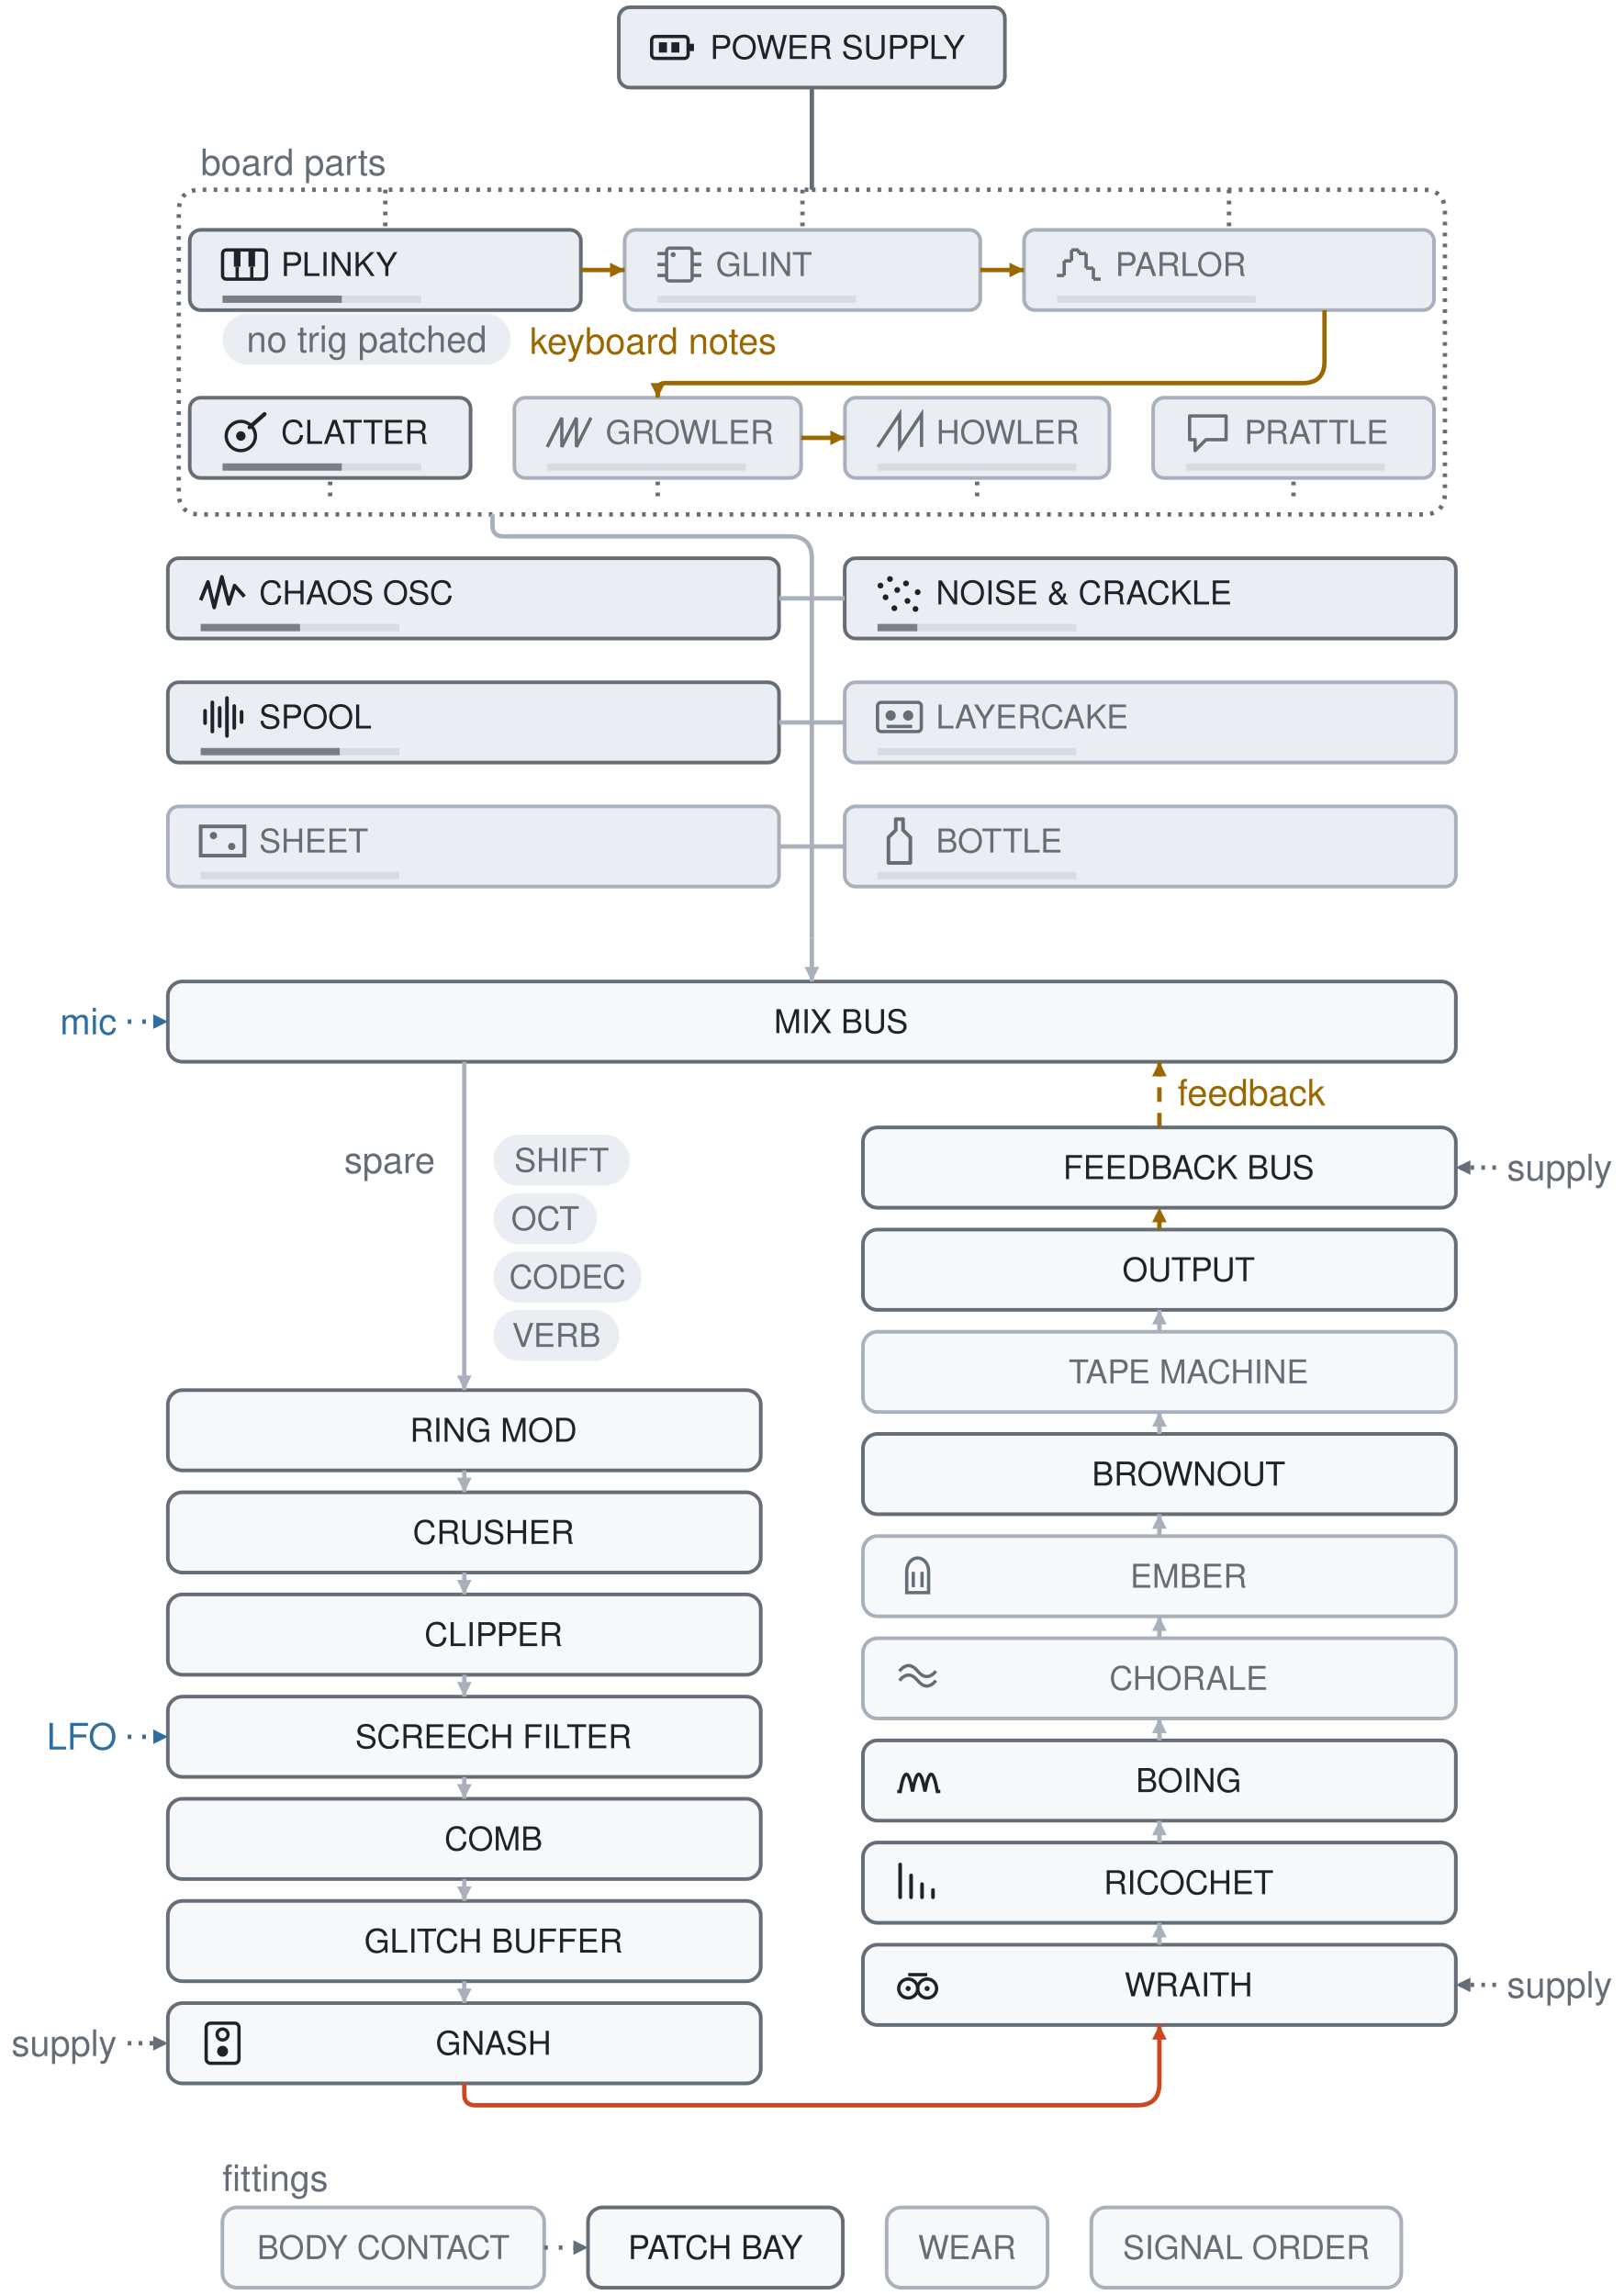
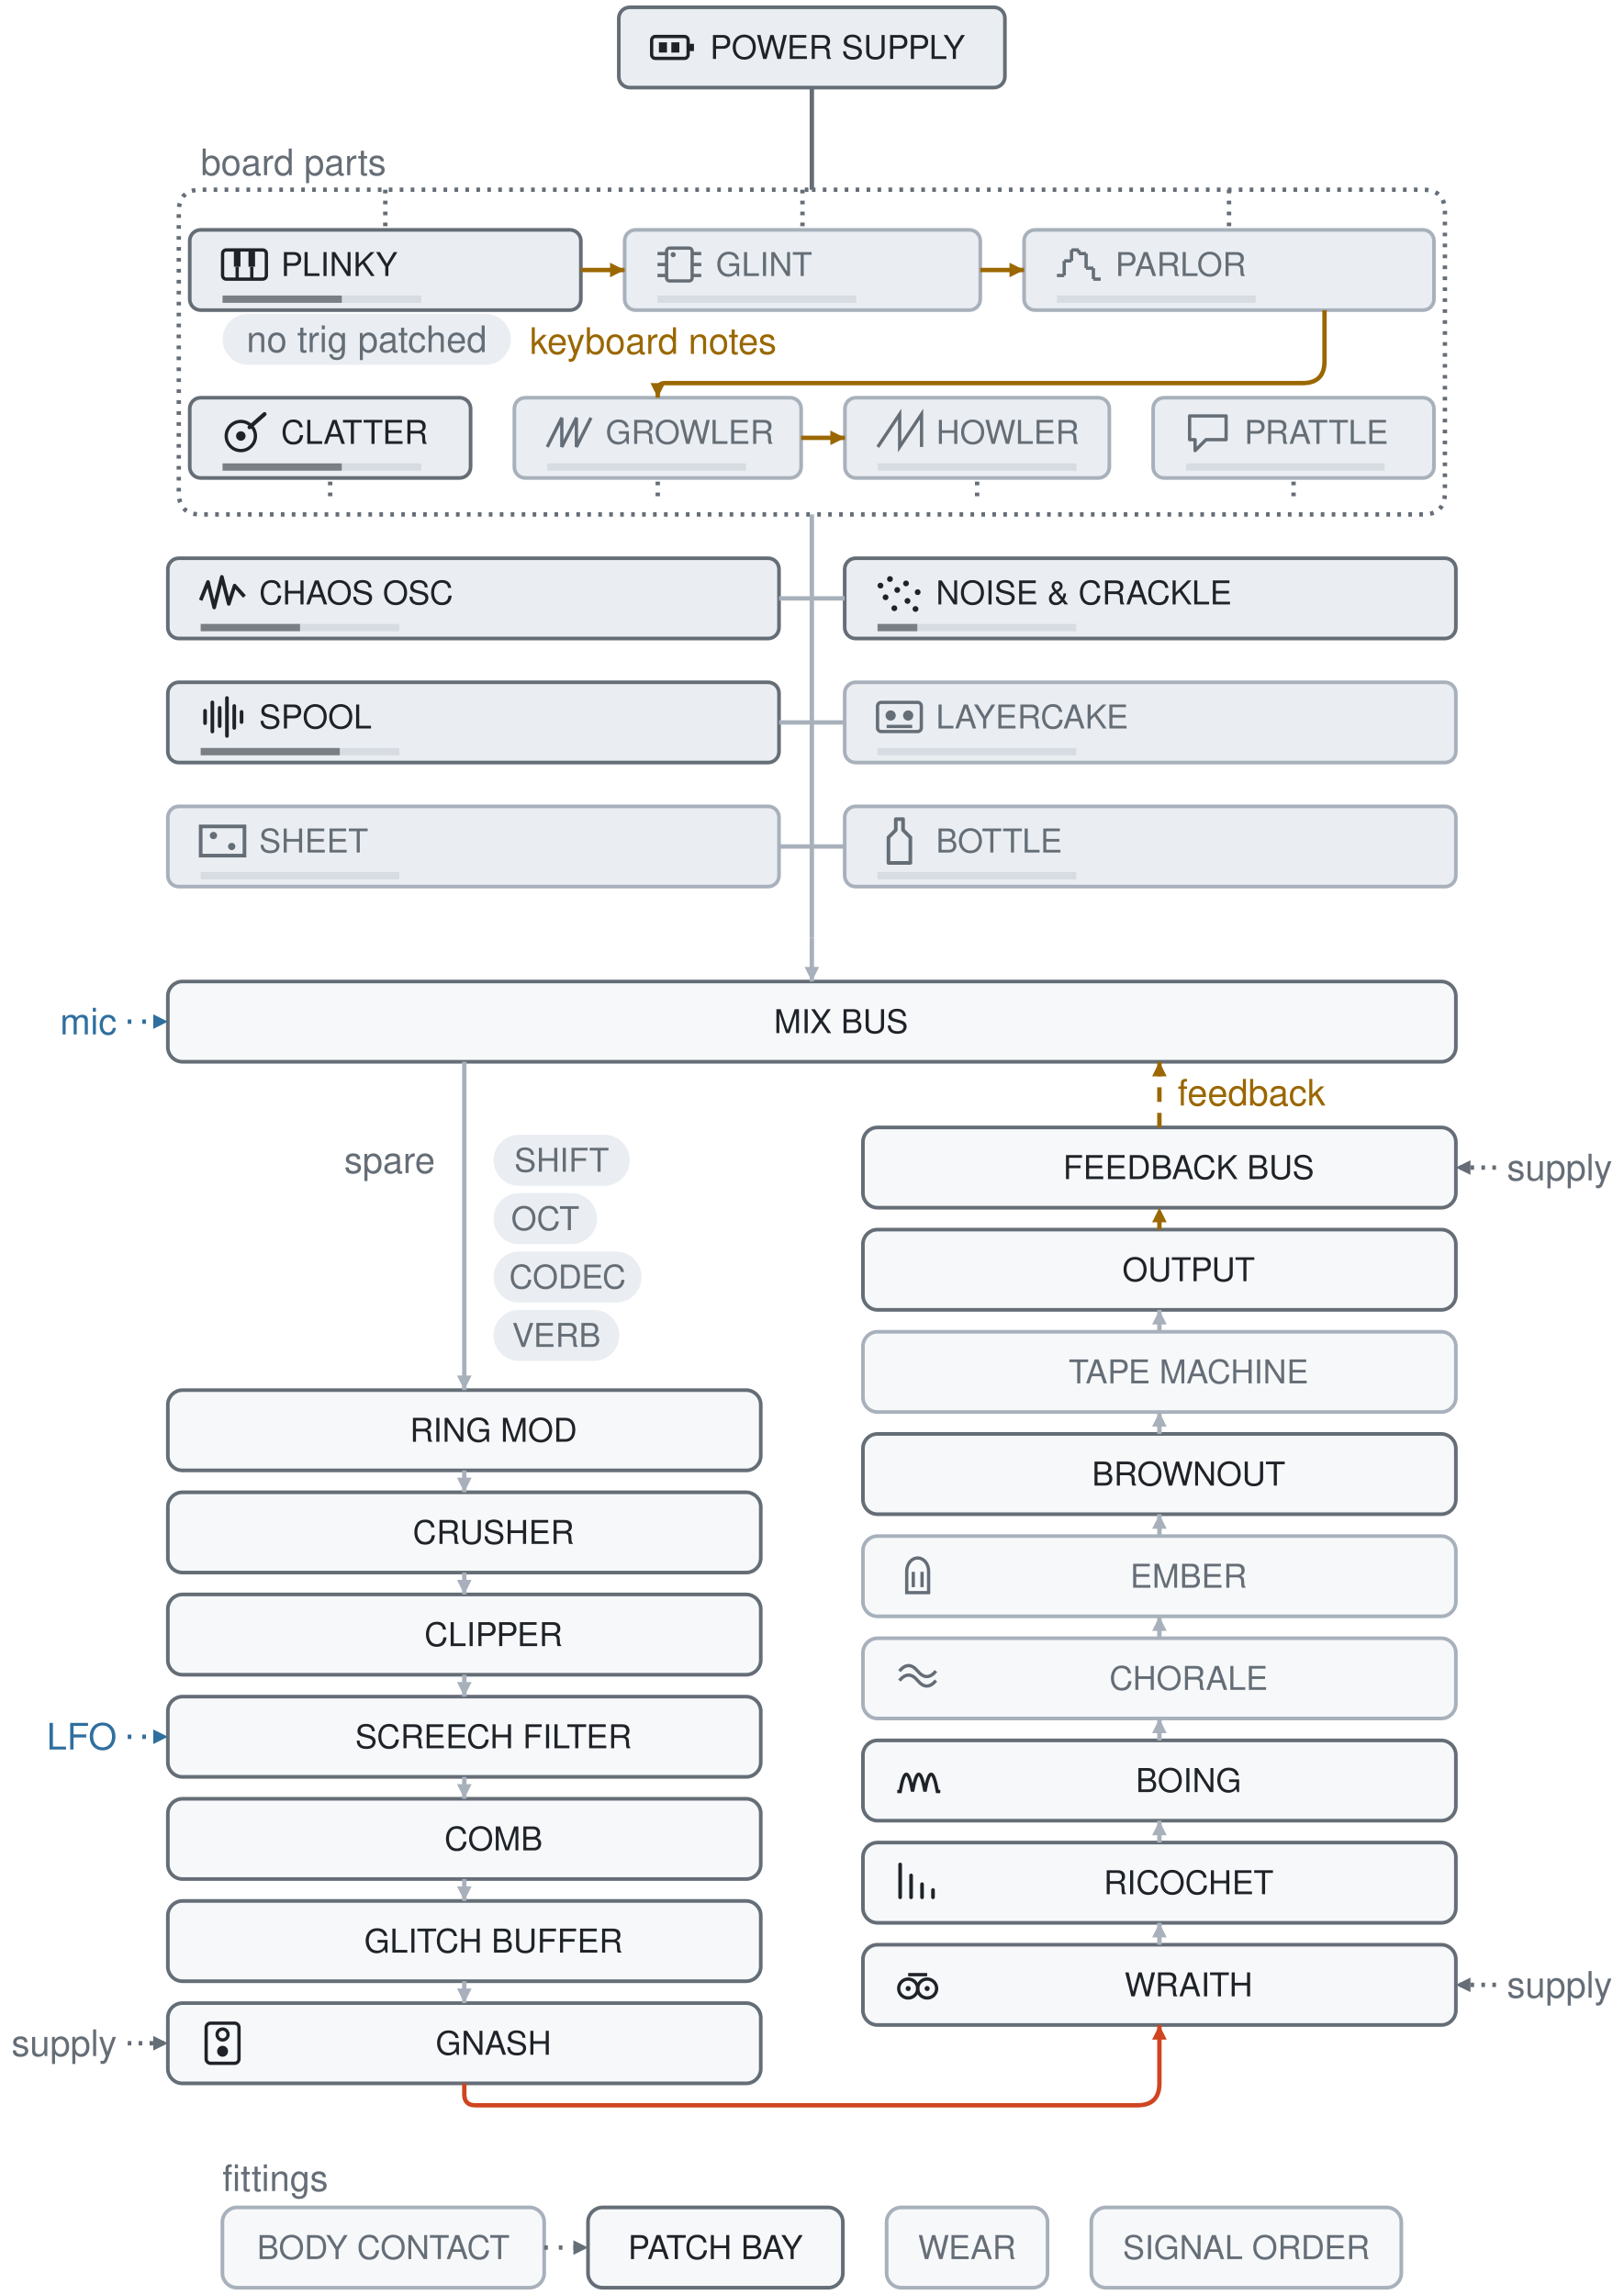
<svg xmlns="http://www.w3.org/2000/svg" viewBox="0 0 445 629" width="445" height="629" font-family="Helvetica, Arial, sans-serif">
  <g class="wire" data-wire="rail">
    <path class="line" d="M222.5 52L390 52Q396 52 396 58L396 135Q396 141 390 141L55 141Q49 141 49 135L49 58Q49 52 55 52L222.5 52" fill="none" stroke="#656d76" stroke-width="1.2" stroke-dasharray="1 2" />
    <path class="head" d="" fill="#656d76" />
  </g>
  <g class="node">
    <text x="55" y="48" fill="#656d76" font-size="10" text-anchor="start">board parts</text>
  </g>
  <g class="node">
    <rect class="box" x="52" y="63" width="107.192" height="22" rx="3" fill="#eaeef2" stroke="#656d76" stroke-width="1" />
    <g class="glyph">
      <rect x="61" y="68.5" width="12" height="8" rx="1" fill="none" stroke="#1f2328" stroke-width="0.9" />
      <path d="M 65 73.1 V 76.5 M 69 73.1 V 76.5" stroke="#1f2328" stroke-width="0.9" />
      <rect x="64.1" y="68.5" width="1.8" height="4.6" fill="#1f2328" />
      <rect x="68.1" y="68.5" width="1.8" height="4.6" fill="#1f2328" />
    </g>
    <text x="77" y="75.65" fill="#1f2328" font-size="9" text-anchor="start">PLINKY</text>
    <rect x="61" y="81" width="54.464" height="2" fill="#a8b1bb" fill-opacity="0.3" />
    <rect x="61" y="81" width="32.678" height="2" fill="#1f2328" fill-opacity="0.5" />
  </g>
  <g class="node">
    <rect class="box" x="52" y="109" width="76.971" height="22" rx="3" fill="#eaeef2" stroke="#656d76" stroke-width="1" />
    <g class="glyph">
      <circle cx="66" cy="119.5" r="4" fill="none" stroke="#1f2328" stroke-width="0.9" />
      <circle cx="66" cy="119.5" r="1.3" fill="#1f2328" />
      <path d="M 72.5 113.5 L 68.4 117.1" stroke="#1f2328" stroke-width="1.1" stroke-linecap="round" />
    </g>
    <text x="77" y="121.65" fill="#1f2328" font-size="9" text-anchor="start">CLATTER</text>
    <rect x="61" y="127" width="54.464" height="2" fill="#a8b1bb" fill-opacity="0.3" />
    <rect x="61" y="127" width="32.678" height="2" fill="#1f2328" fill-opacity="0.5" />
  </g>
  <g class="node">
    <rect class="box" x="171.192" y="63" width="97.47" height="22" rx="3" fill="#eaeef2" stroke="#a8b1bb" stroke-width="1" />
    <g class="glyph">
      <rect x="182.692" y="68" width="7" height="9" rx="0.8" fill="none" stroke="#656d76" stroke-width="0.9" />
      <path d="M 180.192 69.5 h 2.5 M 189.692 69.5 h 2.5 M 180.192 72.5 h 2.5 M 189.692 72.5 h 2.5 M 180.192 75.5 h 2.5 M 189.692 75.5 h 2.5" stroke="#656d76" stroke-width="0.9" />
      <circle cx="184.492" cy="69.8" r="0.7" fill="#656d76" />
    </g>
    <text x="196.192" y="75.65" fill="#656d76" font-size="9" text-anchor="start">GLINT</text>
    <rect x="180.192" y="81" width="54.464" height="2" fill="#a8b1bb" fill-opacity="0.3" />
  </g>
  <g class="node">
    <rect class="box" x="280.662" y="63" width="112.338" height="22" rx="3" fill="#eaeef2" stroke="#a8b1bb" stroke-width="1" />
    <g class="glyph">
      <path d="M 289.662 75.5 h 2 M 291.662 71.5 h 2 M 293.662 68.5 h 2 M 295.662 69.5 h 2 M 297.662 73.5 h 2 M 299.662 76.5 h 2 M 291.662 75.5 V 71.5 M 293.662 71.5 V 68.5 M 295.662 68.5 V 69.5 M 297.662 69.5 V 73.5 M 299.662 73.5 V 76.5" fill="none" stroke="#656d76" stroke-width="0.9" stroke-linejoin="miter" />
    </g>
    <text x="305.662" y="75.65" fill="#656d76" font-size="9" text-anchor="start">PARLOR</text>
    <rect x="289.662" y="81" width="54.464" height="2" fill="#a8b1bb" fill-opacity="0.3" />
  </g>
  <g class="node">
    <rect class="box" x="140.971" y="109" width="78.594" height="22" rx="3" fill="#eaeef2" stroke="#a8b1bb" stroke-width="1" />
    <g class="glyph">
      <path d="M 149.971 122.5 L 153.971 114.5 V 122.5 L 157.971 114.5 V 122.5 L 161.971 114.5" fill="none" stroke="#656d76" stroke-width="0.9" stroke-linejoin="miter" />
    </g>
    <text x="165.971" y="121.65" fill="#656d76" font-size="9" text-anchor="start">GROWLER</text>
    <rect x="149.971" y="127" width="54.464" height="2" fill="#a8b1bb" fill-opacity="0.3" />
  </g>
  <g class="node">
    <rect class="box" x="231.565" y="109" width="72.464" height="22" rx="3" fill="#eaeef2" stroke="#a8b1bb" stroke-width="1" />
    <g class="glyph">
      <path d="M 240.565 122.5 L 246.565 113.5 V 122.5 L 252.565 113.5 V 122.5" fill="none" stroke="#656d76" stroke-width="0.9" stroke-linejoin="miter" />
    </g>
    <text x="256.565" y="121.65" fill="#656d76" font-size="9" text-anchor="start">HOWLER</text>
    <rect x="240.565" y="127" width="54.464" height="2" fill="#a8b1bb" fill-opacity="0.3" />
  </g>
  <g class="node">
    <rect class="box" x="316.029" y="109" width="76.971" height="22" rx="3" fill="#eaeef2" stroke="#a8b1bb" stroke-width="1" />
    <g class="glyph">
      <path d="M 326.029 114 H 336.029 V 120.5 H 330.529 L 327.529 123.5 V 120.5 H 326.029 Z" fill="none" stroke="#656d76" stroke-width="0.9" stroke-linejoin="round" />
    </g>
    <text x="341.029" y="121.65" fill="#656d76" font-size="9" text-anchor="start">PRATTLE</text>
    <rect x="325.029" y="127" width="54.464" height="2" fill="#a8b1bb" fill-opacity="0.3" />
  </g>
  <g class="node">
    <rect class="box" x="46" y="153" width="167.5" height="22" rx="3" fill="#eaeef2" stroke="#656d76" stroke-width="1" />
    <g class="glyph">
      <path d="M 55 164.5 L 57 159.5 L 58.7 166.5 L 60.8 158.1 L 62.7 165.5 L 64.3 160.5 L 67 163.5" fill="none" stroke="#1f2328" stroke-width="1" stroke-linejoin="round" />
    </g>
    <text x="71" y="165.65" fill="#1f2328" font-size="9" text-anchor="start">CHAOS OSC</text>
    <rect x="55" y="171" width="54.464" height="2" fill="#a8b1bb" fill-opacity="0.3" />
    <rect x="55" y="171" width="27.232" height="2" fill="#1f2328" fill-opacity="0.5" />
  </g>
  <g class="node">
    <rect class="box" x="231.5" y="153" width="167.5" height="22" rx="3" fill="#eaeef2" stroke="#656d76" stroke-width="1" />
    <g class="glyph">
      <path d="M 241.3 159.7 a 0.8 0.8 0 1 0 0.01 0 M 243.9 157.9 a 0.8 0.8 0 1 0 0.01 0 M 242.7 162.9 a 0.8 0.8 0 1 0 0.01 0 M 245.9 160.9 a 0.8 0.8 0 1 0 0.01 0 M 245.1 165.9 a 0.8 0.8 0 1 0 0.01 0 M 248.3 159.1 a 0.8 0.8 0 1 0 0.01 0 M 248.7 163.9 a 0.8 0.8 0 1 0 0.01 0 M 251.5 161.5 a 0.8 0.8 0 1 0 0.01 0 M 250.9 166.1 a 0.8 0.8 0 1 0 0.01 0" fill="#1f2328" />
    </g>
    <text x="256.5" y="165.65" fill="#1f2328" font-size="9" text-anchor="start">NOISE &amp; CRACKLE</text>
    <rect x="240.5" y="171" width="54.464" height="2" fill="#a8b1bb" fill-opacity="0.3" />
    <rect x="240.5" y="171" width="10.893" height="2" fill="#1f2328" fill-opacity="0.5" />
  </g>
  <g class="node">
    <rect class="box" x="46" y="187" width="167.5" height="22" rx="3" fill="#eaeef2" stroke="#656d76" stroke-width="1" />
    <g class="glyph">
      <path d="M 56.2 194.8 v 3.4 M 58.2 192.5 v 8 M 60.2 194 v 5 M 62.2 191.3 v 10.4 M 64.2 193.5 v 6 M 66.2 195.1 v 2.8" stroke="#1f2328" stroke-width="1" stroke-linecap="round" />
    </g>
    <text x="71" y="199.65" fill="#1f2328" font-size="9" text-anchor="start">SPOOL</text>
    <rect x="55" y="205" width="54.464" height="2" fill="#a8b1bb" fill-opacity="0.3" />
    <rect x="55" y="205" width="38.124" height="2" fill="#1f2328" fill-opacity="0.5" />
  </g>
  <g class="node">
    <rect class="box" x="231.5" y="187" width="167.5" height="22" rx="3" fill="#eaeef2" stroke="#a8b1bb" stroke-width="1" />
    <g class="glyph">
      <rect x="240.5" y="192.5" width="12" height="8" rx="1" fill="none" stroke="#656d76" stroke-width="0.9" />
      <circle cx="244.1" cy="196.1" r="1.4" fill="#656d76" />
      <circle cx="248.9" cy="196.1" r="1.4" fill="#656d76" />
      <path d="M 243 199.1 h 7" stroke="#656d76" stroke-width="0.9" />
    </g>
    <text x="256.5" y="199.65" fill="#656d76" font-size="9" text-anchor="start">LAYERCAKE</text>
    <rect x="240.5" y="205" width="54.464" height="2" fill="#a8b1bb" fill-opacity="0.3" />
  </g>
  <g class="node">
    <rect class="box" x="46" y="221" width="167.5" height="22" rx="3" fill="#eaeef2" stroke="#a8b1bb" stroke-width="1" />
    <g class="glyph">
      <rect x="55" y="226.5" width="12" height="8" fill="none" stroke="#656d76" stroke-width="1" />
      <circle cx="58.5" cy="229" r="1" fill="#656d76" />
      <circle cx="63.5" cy="232" r="1" fill="#656d76" />
    </g>
    <text x="71" y="233.65" fill="#656d76" font-size="9" text-anchor="start">SHEET</text>
    <rect x="55" y="239" width="54.464" height="2" fill="#a8b1bb" fill-opacity="0.3" />
  </g>
  <g class="node">
    <rect class="box" x="231.5" y="221" width="167.5" height="22" rx="3" fill="#eaeef2" stroke="#a8b1bb" stroke-width="1" />
    <g class="glyph">
      <path d="M 245.5 224.5 L 247.5 224.5 L 247.5 227.5 L 249.5 229.5 L 249.5 236.5 L 243.5 236.5 L 243.5 229.5 L 245.5 227.5 Z" fill="none" stroke="#656d76" stroke-width="1" stroke-linejoin="round" />
    </g>
    <text x="256.5" y="233.65" fill="#656d76" font-size="9" text-anchor="start">BOTTLE</text>
    <rect x="240.5" y="239" width="54.464" height="2" fill="#a8b1bb" fill-opacity="0.3" />
  </g>
  <g class="node">
    <rect class="box" x="46" y="269" width="353" height="22" rx="4" fill="#f6f8fa" stroke="#656d76" stroke-width="1" />
    <text x="230.5" y="283.15" fill="#1f2328" font-size="9" text-anchor="middle">MIX BUS</text>
  </g>
  <g class="node">
    <text x="119.25" y="321.5" fill="#656d76" font-size="10" text-anchor="end">spare</text>
  </g>
  <g class="node">
    <rect class="box" x="46" y="381" width="162.5" height="22" rx="4" fill="#f6f8fa" stroke="#656d76" stroke-width="1" />
    <text x="135.25" y="395.15" fill="#1f2328" font-size="9" text-anchor="middle">RING MOD</text>
  </g>
  <g class="node">
    <rect class="box" x="46" y="409" width="162.5" height="22" rx="4" fill="#f6f8fa" stroke="#656d76" stroke-width="1" />
    <text x="135.25" y="423.15" fill="#1f2328" font-size="9" text-anchor="middle">CRUSHER</text>
  </g>
  <g class="node">
    <rect class="box" x="46" y="437" width="162.5" height="22" rx="4" fill="#f6f8fa" stroke="#656d76" stroke-width="1" />
    <text x="135.25" y="451.15" fill="#1f2328" font-size="9" text-anchor="middle">CLIPPER</text>
  </g>
  <g class="node">
    <rect class="box" x="46" y="465" width="162.5" height="22" rx="4" fill="#f6f8fa" stroke="#656d76" stroke-width="1" />
    <text x="135.25" y="479.15" fill="#1f2328" font-size="9" text-anchor="middle">SCREECH FILTER</text>
  </g>
  <g class="node">
    <rect class="box" x="46" y="493" width="162.5" height="22" rx="4" fill="#f6f8fa" stroke="#656d76" stroke-width="1" />
    <text x="135.25" y="507.15" fill="#1f2328" font-size="9" text-anchor="middle">COMB</text>
  </g>
  <g class="node">
    <rect class="box" x="46" y="521" width="162.5" height="22" rx="4" fill="#f6f8fa" stroke="#656d76" stroke-width="1" />
    <text x="135.25" y="535.15" fill="#1f2328" font-size="9" text-anchor="middle">GLITCH BUFFER</text>
  </g>
  <g class="node">
    <rect class="box" x="46" y="549" width="162.5" height="22" rx="4" fill="#f6f8fa" stroke="#656d76" stroke-width="1" />
    <g class="glyph">
      <rect x="56.5" y="554.5" width="9" height="11" rx="1.2" fill="none" stroke="#1f2328" stroke-width="0.9" />
      <circle cx="61" cy="557.6" r="1.5" fill="none" stroke="#1f2328" stroke-width="0.9" />
      <circle cx="61" cy="562.2" r="1.5" fill="#1f2328" />
    </g>
    <text x="135.25" y="563.15" fill="#1f2328" font-size="9" text-anchor="middle">GNASH</text>
  </g>
  <g class="node">
    <rect class="box" x="236.5" y="533" width="162.5" height="22" rx="4" fill="#f6f8fa" stroke="#656d76" stroke-width="1" />
    <g class="glyph">
      <circle cx="248.9" cy="545" r="2.6" fill="none" stroke="#1f2328" stroke-width="0.9" />
      <circle cx="248.9" cy="545" r="0.7" fill="#1f2328" />
      <circle cx="254.1" cy="545" r="2.6" fill="none" stroke="#1f2328" stroke-width="0.9" />
      <circle cx="254.1" cy="545" r="0.7" fill="#1f2328" />
      <path d="M 248.9 541.2 H 254.1" stroke="#1f2328" stroke-width="0.9" />
    </g>
    <text x="325.75" y="547.15" fill="#1f2328" font-size="9" text-anchor="middle">WRAITH</text>
  </g>
  <g class="node">
    <rect class="box" x="236.5" y="505" width="162.5" height="22" rx="4" fill="#f6f8fa" stroke="#656d76" stroke-width="1" />
    <g class="glyph">
      <path d="M 246.7 520 v -9 M 249.7 520 v -6 M 252.7 520 v -3.6 M 255.7 520 v -2" stroke="#1f2328" stroke-width="1" stroke-linecap="round" />
    </g>
    <text x="325.75" y="519.15" fill="#1f2328" font-size="9" text-anchor="middle">RICOCHET</text>
  </g>
  <g class="node">
    <rect class="box" x="236.5" y="477" width="162.5" height="22" rx="4" fill="#f6f8fa" stroke="#656d76" stroke-width="1" />
    <g class="glyph">
      <path d="M 245.9 491 h 0.8 q 1.7 -9.5 3.4 0 q 1.7 -9.5 3.4 0 q 1.7 -9.5 3.4 0 h 0.8" fill="none" stroke="#1f2328" stroke-width="0.9" />
    </g>
    <text x="325.75" y="491.15" fill="#1f2328" font-size="9" text-anchor="middle">BOING</text>
  </g>
  <g class="node">
    <rect class="box" x="236.5" y="449" width="162.5" height="22" rx="4" fill="#f6f8fa" stroke="#a8b1bb" stroke-width="1" />
    <g class="glyph">
      <path d="M 246.5 458 q 2.5 -3 5 0 q 2.5 3 5 0" fill="none" stroke="#656d76" stroke-width="0.9" />
      <path d="M 246.5 460.6 q 2.5 -3 5 0 q 2.5 3 5 0" fill="none" stroke="#656d76" stroke-width="0.9" />
    </g>
    <text x="325.75" y="463.15" fill="#656d76" font-size="9" text-anchor="middle">CHORALE</text>
  </g>
  <g class="node">
    <rect class="box" x="236.5" y="421" width="162.5" height="22" rx="4" fill="#f6f8fa" stroke="#a8b1bb" stroke-width="1" />
    <g class="glyph">
      <path d="M 248.5 436.5 V 430.6 a 3 3.6 0 0 1 6 0 V 436.5 z" fill="none" stroke="#656d76" stroke-width="0.9" />
      <path d="M 250.3 435 V 430.8 M 252.7 435 V 430.8" fill="none" stroke="#656d76" stroke-width="0.9" />
    </g>
    <text x="325.75" y="435.15" fill="#656d76" font-size="9" text-anchor="middle">EMBER</text>
  </g>
  <g class="node">
    <rect class="box" x="236.5" y="393" width="162.5" height="22" rx="4" fill="#f6f8fa" stroke="#656d76" stroke-width="1" />
    <text x="325.75" y="407.15" fill="#1f2328" font-size="9" text-anchor="middle">BROWNOUT</text>
  </g>
  <g class="node">
    <rect class="box" x="236.5" y="365" width="162.5" height="22" rx="4" fill="#f6f8fa" stroke="#a8b1bb" stroke-width="1" />
    <text x="325.75" y="379.15" fill="#656d76" font-size="9" text-anchor="middle">TAPE MACHINE</text>
  </g>
  <g class="node">
    <rect class="box" x="236.5" y="337" width="162.5" height="22" rx="4" fill="#f6f8fa" stroke="#656d76" stroke-width="1" />
    <text x="325.75" y="351.15" fill="#1f2328" font-size="9" text-anchor="middle">OUTPUT</text>
  </g>
  <g class="node">
    <rect class="box" x="236.5" y="309" width="162.5" height="22" rx="4" fill="#f6f8fa" stroke="#656d76" stroke-width="1" />
    <text x="325.75" y="323.15" fill="#1f2328" font-size="9" text-anchor="middle">FEEDBACK BUS</text>
  </g>
  <g class="node">
    <rect class="box" x="60.95" y="605" width="88.2" height="22" rx="4" fill="#f6f8fa" stroke="#a8b1bb" stroke-width="1" />
    <text x="105.05" y="619.15" fill="#656d76" font-size="9" text-anchor="middle">BODY CONTACT</text>
  </g>
  <g class="node">
    <rect class="box" x="161.15" y="605" width="69.84" height="22" rx="4" fill="#f6f8fa" stroke="#656d76" stroke-width="1" />
    <text x="196.07" y="619.15" fill="#1f2328" font-size="9" text-anchor="middle">PATCH BAY</text>
  </g>
  <g class="node">
    <rect class="box" x="242.99" y="605" width="44.1" height="22" rx="4" fill="#f6f8fa" stroke="#a8b1bb" stroke-width="1" />
    <text x="265.04" y="619.15" fill="#656d76" font-size="9" text-anchor="middle">WEAR</text>
  </g>
  <g class="node">
    <rect class="box" x="299.09" y="605" width="84.96" height="22" rx="4" fill="#f6f8fa" stroke="#a8b1bb" stroke-width="1" />
    <text x="341.57" y="619.15" fill="#656d76" font-size="9" text-anchor="middle">SIGNAL ORDER</text>
  </g>
  <g class="node">
    <rect class="box" x="135.25" y="311" width="37.36" height="14" rx="7" fill="#eaeef2" stroke="none" />
    <text x="153.93" y="321.15" fill="#656d76" font-size="9" text-anchor="middle">SHIFT</text>
  </g>
  <g class="node">
    <rect class="box" x="135.25" y="327" width="28.36" height="14" rx="7" fill="#eaeef2" stroke="none" />
    <text x="149.43" y="337.15" fill="#656d76" font-size="9" text-anchor="middle">OCT</text>
  </g>
  <g class="node">
    <rect class="box" x="135.25" y="343" width="40.6" height="14" rx="7" fill="#eaeef2" stroke="none" />
    <text x="155.55" y="353.15" fill="#656d76" font-size="9" text-anchor="middle">CODEC</text>
  </g>
  <g class="node">
    <rect class="box" x="135.25" y="359" width="34.48" height="14" rx="7" fill="#eaeef2" stroke="none" />
    <text x="152.49" y="369.15" fill="#656d76" font-size="9" text-anchor="middle">VERB</text>
  </g>
  <g class="node">
    <rect class="box" x="61" y="86" width="79" height="14" rx="7" fill="#eaeef2" stroke="none" />
    <text x="100.5" y="96.5" fill="#656d76" font-size="10" text-anchor="middle">no trig patched</text>
  </g>
  <g class="node rail-chip">
    <rect class="box" x="169.59" y="2" width="105.82" height="22" rx="3" fill="#eaeef2" stroke="#656d76" stroke-width="1" />
    <g class="glyph">
      <rect x="178.59" y="10" width="10" height="6" rx="1" fill="none" stroke="#1f2328" stroke-width="0.9" />
      <rect x="188.59" y="12" width="1.6" height="2" fill="#1f2328" />
      <rect x="180.59" y="11.6" width="2.2" height="2.8" fill="#1f2328" />
      <rect x="183.99" y="11.6" width="2.2" height="2.8" fill="#1f2328" />
    </g>
    <text x="194.59" y="16.15" fill="#1f2328" font-size="9" text-anchor="start">POWER SUPPLY</text>
  </g>
  <g class="tap">
    <text x="32" y="283.5" fill="#2f6f9f" font-size="10" text-anchor="end">mic</text>
  </g>
  <g class="tap">
    <text x="413" y="323.5" fill="#656d76" font-size="10" text-anchor="start">supply</text>
  </g>
  <g class="tap">
    <text x="32" y="479.5" fill="#2f6f9f" font-size="10" text-anchor="end">LFO</text>
  </g>
  <g class="tap">
    <text x="413" y="547.5" fill="#656d76" font-size="10" text-anchor="start">supply</text>
  </g>
  <g class="tap">
    <text x="32" y="563.5" fill="#656d76" font-size="10" text-anchor="end">supply</text>
  </g>
  <g class="tap">
    <text x="60.95" y="600.5" fill="#656d76" font-size="10" text-anchor="start">fittings</text>
  </g>
  <g class="wire" data-wire="supply-feed">
    <path class="line" d="M222.5 24L222.5 52" fill="none" stroke="#656d76" stroke-width="1.2" />
    <path class="head" d="" fill="#656d76" />
  </g>
  <g class="wire" data-wire="rail-Plinky">
    <path class="line" d="M105.596 52L105.596 63" fill="none" stroke="#656d76" stroke-width="1.2" stroke-dasharray="1 2" />
    <path class="head" d="" fill="#656d76" />
  </g>
  <g class="wire" data-wire="rail-Clatter">
    <path class="line" d="M90.486 136L90.486 131" fill="none" stroke="#656d76" stroke-width="1.2" stroke-dasharray="1 2" />
    <path class="head" d="" fill="#656d76" />
  </g>
  <g class="wire" data-wire="rail-Glint">
    <path class="line" d="M219.927 52L219.927 63" fill="none" stroke="#656d76" stroke-width="1.2" stroke-dasharray="1 2" />
    <path class="head" d="" fill="#656d76" />
  </g>
  <g class="wire" data-wire="rail-Parlor">
    <path class="line" d="M336.831 52L336.831 63" fill="none" stroke="#656d76" stroke-width="1.2" stroke-dasharray="1 2" />
    <path class="head" d="" fill="#656d76" />
  </g>
  <g class="wire" data-wire="rail-Growler">
    <path class="line" d="M180.268 136L180.268 131" fill="none" stroke="#656d76" stroke-width="1.2" stroke-dasharray="1 2" />
    <path class="head" d="" fill="#656d76" />
  </g>
  <g class="wire" data-wire="rail-Howler">
    <path class="line" d="M267.797 136L267.797 131" fill="none" stroke="#656d76" stroke-width="1.2" stroke-dasharray="1 2" />
    <path class="head" d="" fill="#656d76" />
  </g>
  <g class="wire" data-wire="rail-Prattle">
    <path class="line" d="M354.514 136L354.514 131" fill="none" stroke="#656d76" stroke-width="1.2" stroke-dasharray="1 2" />
    <path class="head" d="" fill="#656d76" />
  </g>
  <g class="wire" data-wire="key-line">
    <path class="line" d="M159.192 74L171.192 74" fill="none" stroke="#9a6700" stroke-width="1.2" />
    <path class="head" d="M167.192 76L171.192 74L167.192 72Z" fill="#9a6700" />
    <text x="179" y="97" fill="#9a6700" font-size="10" text-anchor="middle">keyboard notes</text>
  </g>
  <g class="wire" data-wire="key-line-pcm">
    <path class="line" d="M268.662 74L280.662 74" fill="none" stroke="#9a6700" stroke-width="1.2" />
    <path class="head" d="M276.662 76L280.662 74L276.662 72Z" fill="#9a6700" />
  </g>
  <g class="wire" data-wire="key-line-mono">
    <path class="line" d="M363 85L363 99Q363 105 357 105L182.268 105Q180.268 105 180.268 107L180.268 109" fill="none" stroke="#9a6700" stroke-width="1.2" />
    <path class="head" d="M178.268 105L180.268 109L182.268 105Z" fill="#9a6700" />
  </g>
  <g class="wire" data-wire="key-line-lead">
    <path class="line" d="M219.565 120L231.565 120" fill="none" stroke="#9a6700" stroke-width="1.2" />
    <path class="head" d="M227.565 122L231.565 120L227.565 118Z" fill="#9a6700" />
  </g>
  <g class="wire" data-wire="board-out">
-     <path class="line" d="M134.971 141L134.971 144Q134.971 147 137.971 147L216.5 147Q222.5 147 222.5 153L222.5 257" fill="none" stroke="#a8b1bb" stroke-width="1.2" />
+     <path class="line" d="M222.5 141L222.5 257" fill="none" stroke="#a8b1bb" stroke-width="1.2" />
    <path class="head" d="" fill="#a8b1bb" />
  </g>
  <g class="wire" data-wire="Chaos_osc-out">
    <path class="line" d="M213.5 164L222.5 164" fill="none" stroke="#a8b1bb" stroke-width="1.2" />
    <path class="head" d="" fill="#a8b1bb" />
  </g>
  <g class="wire" data-wire="Noise_crackle-out">
    <path class="line" d="M231.5 164L222.5 164" fill="none" stroke="#a8b1bb" stroke-width="1.2" />
    <path class="head" d="" fill="#a8b1bb" />
  </g>
  <g class="wire" data-wire="Spool-out">
    <path class="line" d="M213.5 198L222.5 198" fill="none" stroke="#a8b1bb" stroke-width="1.2" />
    <path class="head" d="" fill="#a8b1bb" />
  </g>
  <g class="wire" data-wire="Layercake-out">
    <path class="line" d="M231.5 198L222.5 198" fill="none" stroke="#a8b1bb" stroke-width="1.2" />
    <path class="head" d="" fill="#a8b1bb" />
  </g>
  <g class="wire" data-wire="Sheet-out">
    <path class="line" d="M213.5 232L222.5 232" fill="none" stroke="#a8b1bb" stroke-width="1.2" />
    <path class="head" d="" fill="#a8b1bb" />
  </g>
  <g class="wire" data-wire="Bottle-out">
    <path class="line" d="M231.5 232L222.5 232" fill="none" stroke="#a8b1bb" stroke-width="1.2" />
    <path class="head" d="" fill="#a8b1bb" />
  </g>
  <g class="wire" data-wire="collect-mix">
    <path class="line" d="M222.5 257L222.5 269" fill="none" stroke="#a8b1bb" stroke-width="1.2" />
    <path class="head" d="M220.5 265L222.5 269L224.5 265Z" fill="#a8b1bb" />
  </g>
  <g class="wire" data-wire="mix-path">
    <path class="line" d="M127.25 291L127.25 381" fill="none" stroke="#a8b1bb" stroke-width="1.2" />
    <path class="head" d="M125.25 377L127.25 381L129.25 377Z" fill="#a8b1bb" />
  </g>
  <g class="wire" data-wire="Ring_mod-Crusher">
    <path class="line" d="M127.25 403L127.25 409" fill="none" stroke="#a8b1bb" stroke-width="1.2" />
    <path class="head" d="M125.25 405L127.25 409L129.25 405Z" fill="#a8b1bb" />
  </g>
  <g class="wire" data-wire="Crusher-Clipper">
    <path class="line" d="M127.25 431L127.25 437" fill="none" stroke="#a8b1bb" stroke-width="1.2" />
    <path class="head" d="M125.25 433L127.25 437L129.25 433Z" fill="#a8b1bb" />
  </g>
  <g class="wire" data-wire="Clipper-Screech_filter">
    <path class="line" d="M127.25 459L127.25 465" fill="none" stroke="#a8b1bb" stroke-width="1.2" />
    <path class="head" d="M125.25 461L127.25 465L129.25 461Z" fill="#a8b1bb" />
  </g>
  <g class="wire" data-wire="Screech_filter-Comb">
    <path class="line" d="M127.25 487L127.25 493" fill="none" stroke="#a8b1bb" stroke-width="1.2" />
    <path class="head" d="M125.25 489L127.25 493L129.25 489Z" fill="#a8b1bb" />
  </g>
  <g class="wire" data-wire="Comb-Glitch_buffer">
    <path class="line" d="M127.25 515L127.25 521" fill="none" stroke="#a8b1bb" stroke-width="1.2" />
    <path class="head" d="M125.25 517L127.25 521L129.25 517Z" fill="#a8b1bb" />
  </g>
  <g class="wire" data-wire="Glitch_buffer-Gnash">
    <path class="line" d="M127.25 543L127.25 549" fill="none" stroke="#a8b1bb" stroke-width="1.2" />
    <path class="head" d="M125.25 545L127.25 549L129.25 545Z" fill="#a8b1bb" />
  </g>
  <g class="wire" data-wire="Wraith-Ricochet">
    <path class="line" d="M317.75 533L317.75 527" fill="none" stroke="#a8b1bb" stroke-width="1.2" />
    <path class="head" d="M319.75 531L317.75 527L315.75 531Z" fill="#a8b1bb" />
  </g>
  <g class="wire" data-wire="Ricochet-Boing">
    <path class="line" d="M317.75 505L317.75 499" fill="none" stroke="#a8b1bb" stroke-width="1.2" />
    <path class="head" d="M319.75 503L317.75 499L315.75 503Z" fill="#a8b1bb" />
  </g>
  <g class="wire" data-wire="Boing-Chorale">
    <path class="line" d="M317.75 477L317.75 471" fill="none" stroke="#a8b1bb" stroke-width="1.2" />
    <path class="head" d="M319.75 475L317.75 471L315.75 475Z" fill="#a8b1bb" />
  </g>
  <g class="wire" data-wire="Chorale-Ember">
    <path class="line" d="M317.75 449L317.75 443" fill="none" stroke="#a8b1bb" stroke-width="1.2" />
    <path class="head" d="M319.75 447L317.75 443L315.75 447Z" fill="#a8b1bb" />
  </g>
  <g class="wire" data-wire="Ember-Brownout">
    <path class="line" d="M317.75 421L317.75 415" fill="none" stroke="#a8b1bb" stroke-width="1.2" />
    <path class="head" d="M319.75 419L317.75 415L315.75 419Z" fill="#a8b1bb" />
  </g>
  <g class="wire" data-wire="Brownout-Tape_machine">
    <path class="line" d="M317.75 393L317.75 387" fill="none" stroke="#a8b1bb" stroke-width="1.2" />
    <path class="head" d="M319.75 391L317.75 387L315.75 391Z" fill="#a8b1bb" />
  </g>
  <g class="wire" data-wire="Tape_machine-Output">
    <path class="line" d="M317.75 365L317.75 359" fill="none" stroke="#a8b1bb" stroke-width="1.2" />
    <path class="head" d="M319.75 363L317.75 359L315.75 363Z" fill="#a8b1bb" />
  </g>
  <g class="wire" data-wire="fold">
    <path class="line" d="M127.25 571L127.25 574Q127.25 577 130.25 577L311.75 577Q317.75 577 317.75 571L317.75 555" fill="none" stroke="#cf4520" stroke-width="1.2" />
    <path class="head" d="M319.75 559L317.75 555L315.75 559Z" fill="#cf4520" />
  </g>
  <g class="wire" data-wire="fb-out">
    <path class="line" d="M317.75 337L317.75 331" fill="none" stroke="#9a6700" stroke-width="1.2" stroke-dasharray="4 3" />
    <path class="head" d="M319.75 335L317.75 331L315.75 335Z" fill="#9a6700" />
  </g>
  <g class="wire" data-wire="fb-home">
    <path class="line" d="M317.75 309L317.75 291" fill="none" stroke="#9a6700" stroke-width="1.2" stroke-dasharray="4 3" />
    <path class="head" d="M319.75 295L317.75 291L315.75 295Z" fill="#9a6700" />
    <text x="322.75" y="303" fill="#9a6700" font-size="10" text-anchor="start">feedback</text>
  </g>
  <g class="wire" data-wire="pad-bay">
    <path class="line" d="M149.15 616L161.15 616" fill="none" stroke="#656d76" stroke-width="1.2" stroke-dasharray="1 3" />
    <path class="head" d="M157.15 618L161.15 616L157.15 614Z" fill="#656d76" />
  </g>
  <g class="wire" data-wire="mic-wire">
    <path class="line" d="M35 280L46 280" fill="none" stroke="#2f6f9f" stroke-width="1.2" stroke-dasharray="1 3" />
    <path class="head" d="M42 282L46 280L42 278Z" fill="#2f6f9f" />
  </g>
  <g class="wire" data-wire="rail-Feedback_bus-wire">
    <path class="line" d="M410 320L399 320" fill="none" stroke="#656d76" stroke-width="1.2" stroke-dasharray="1 2" />
    <path class="head" d="M403 318L399 320L403 322Z" fill="#656d76" />
  </g>
  <g class="wire" data-wire="wire0-wire">
    <path class="line" d="M35 476L46 476" fill="none" stroke="#2f6f9f" stroke-width="1.2" stroke-dasharray="1 3" />
    <path class="head" d="M42 478L46 476L42 474Z" fill="#2f6f9f" />
  </g>
  <g class="wire" data-wire="rail-Wraith-wire">
    <path class="line" d="M410 544L399 544" fill="none" stroke="#656d76" stroke-width="1.2" stroke-dasharray="1 2" />
    <path class="head" d="M403 542L399 544L403 546Z" fill="#656d76" />
  </g>
  <g class="wire" data-wire="rail-Gnash-wire">
    <path class="line" d="M35 560L46 560" fill="none" stroke="#656d76" stroke-width="1.2" stroke-dasharray="1 2" />
    <path class="head" d="M42 562L46 560L42 558Z" fill="#656d76" />
  </g>
</svg>
